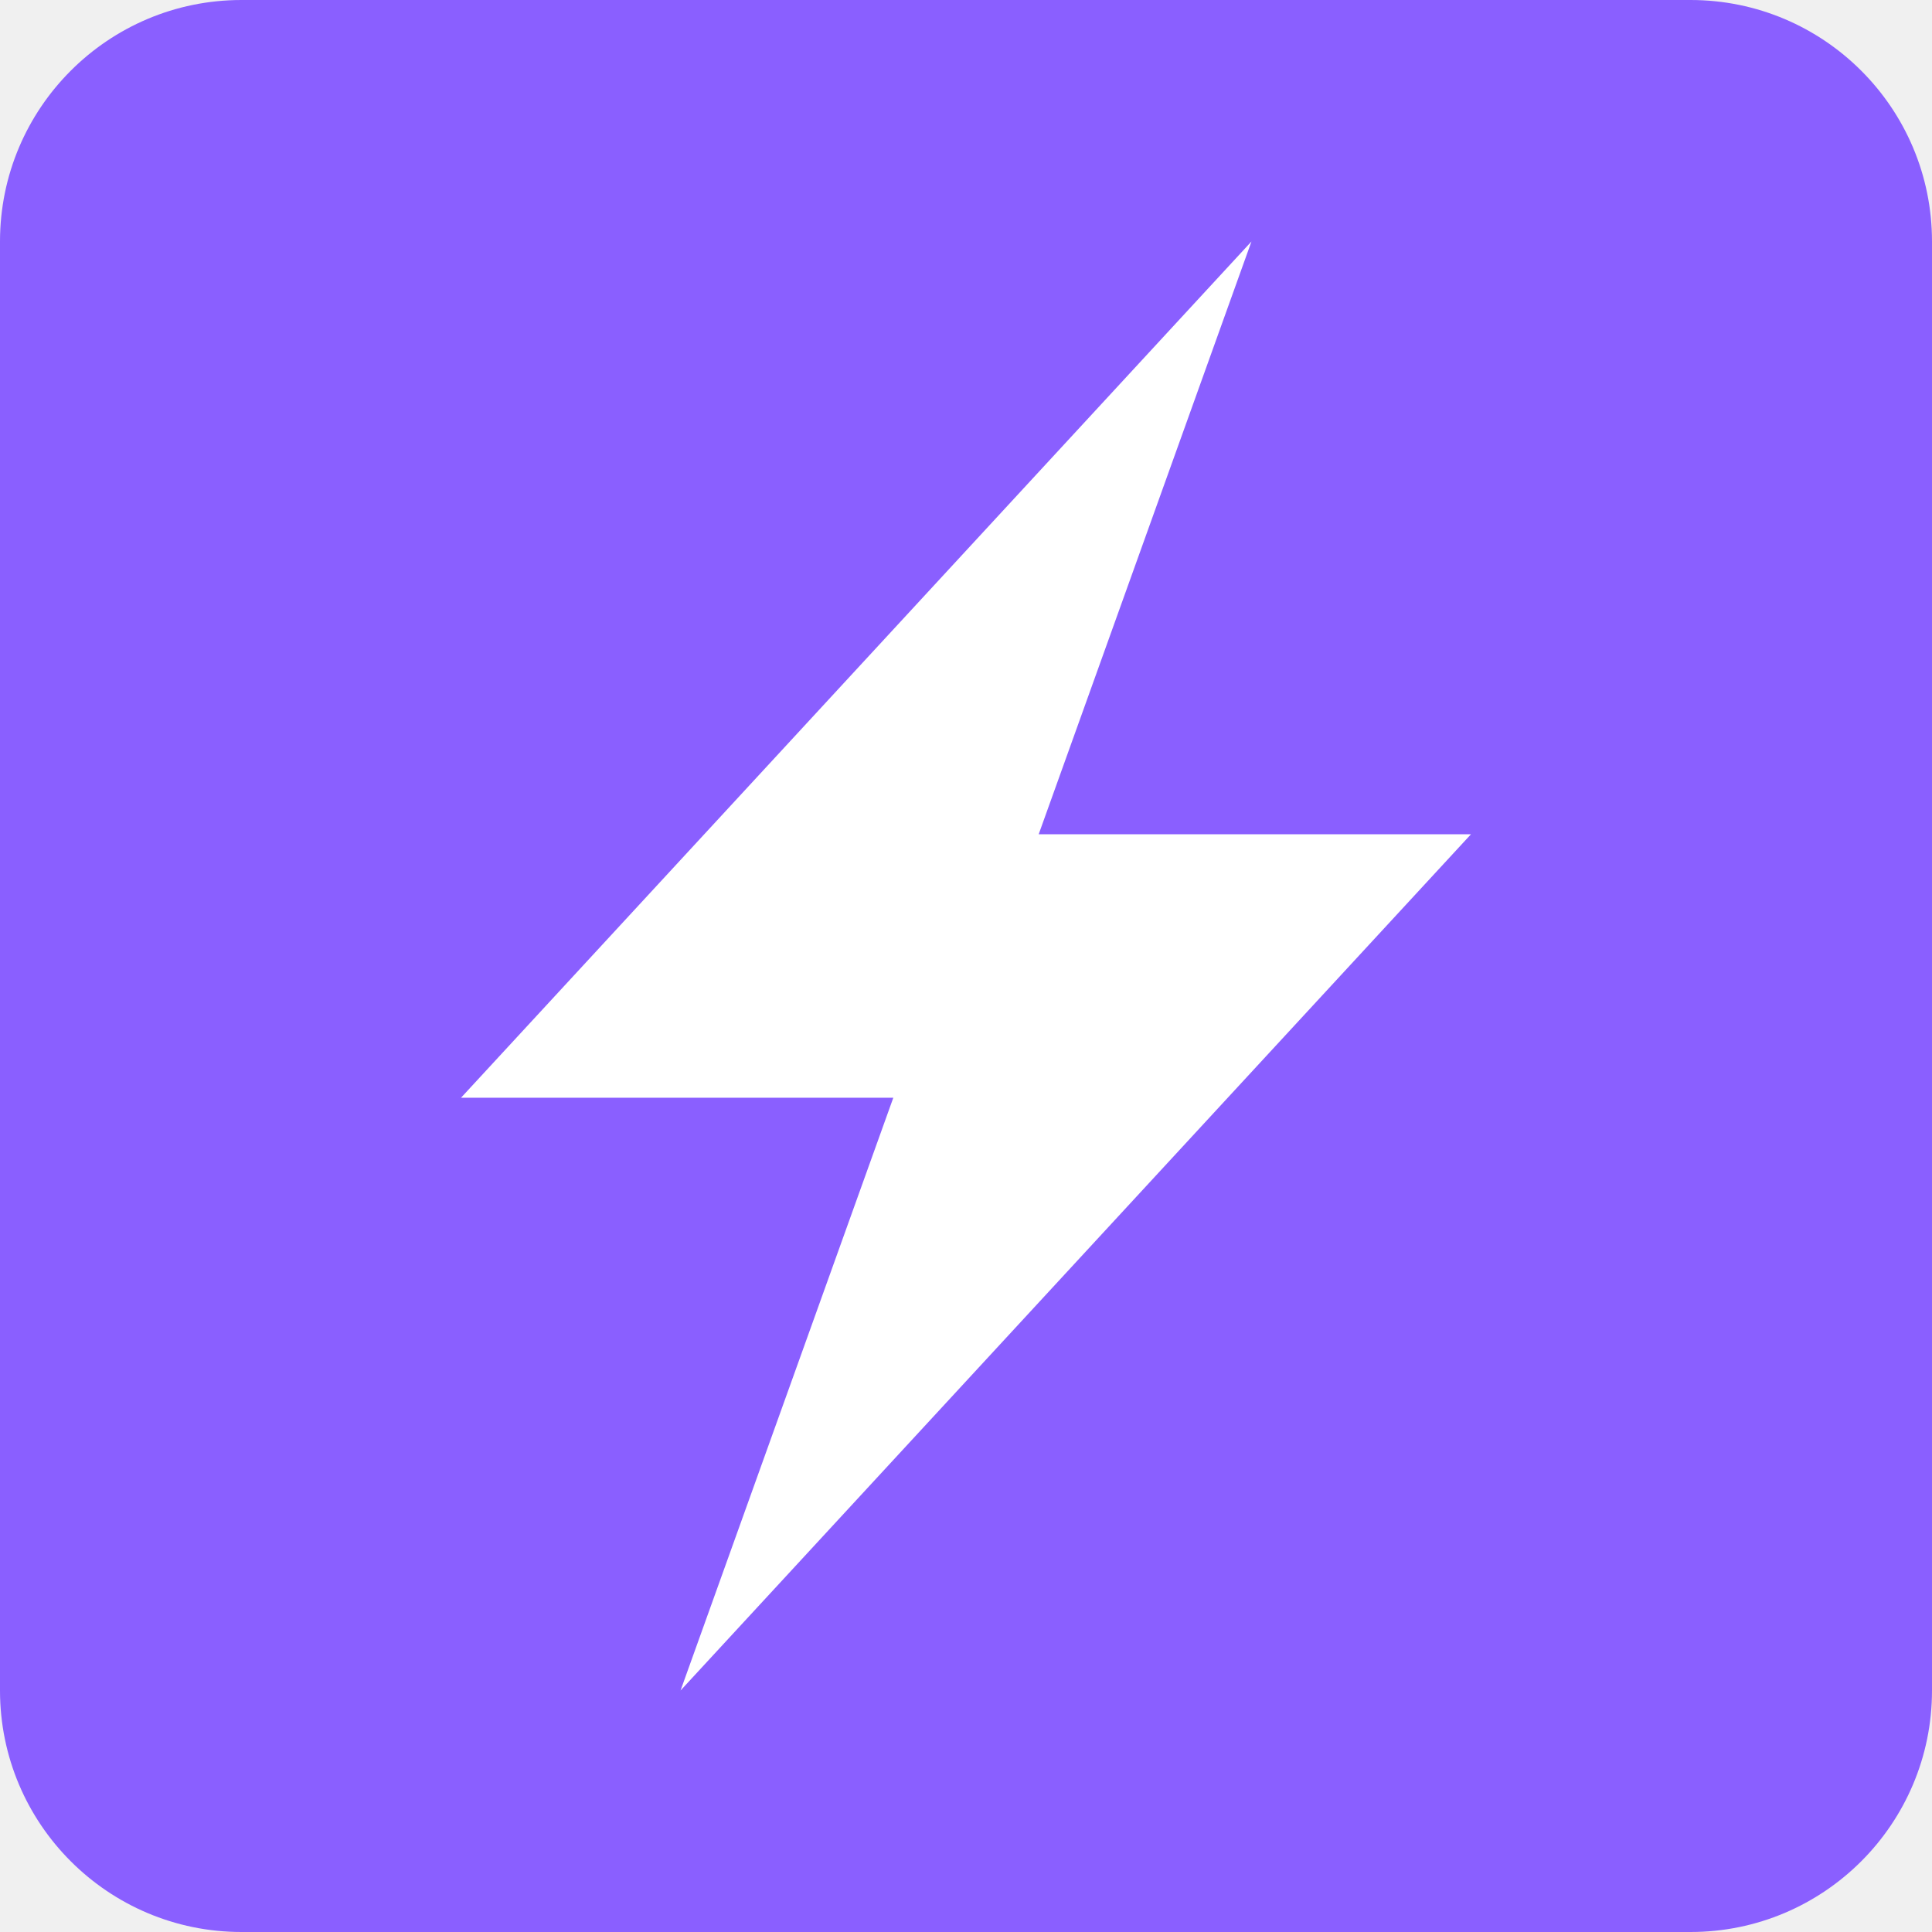
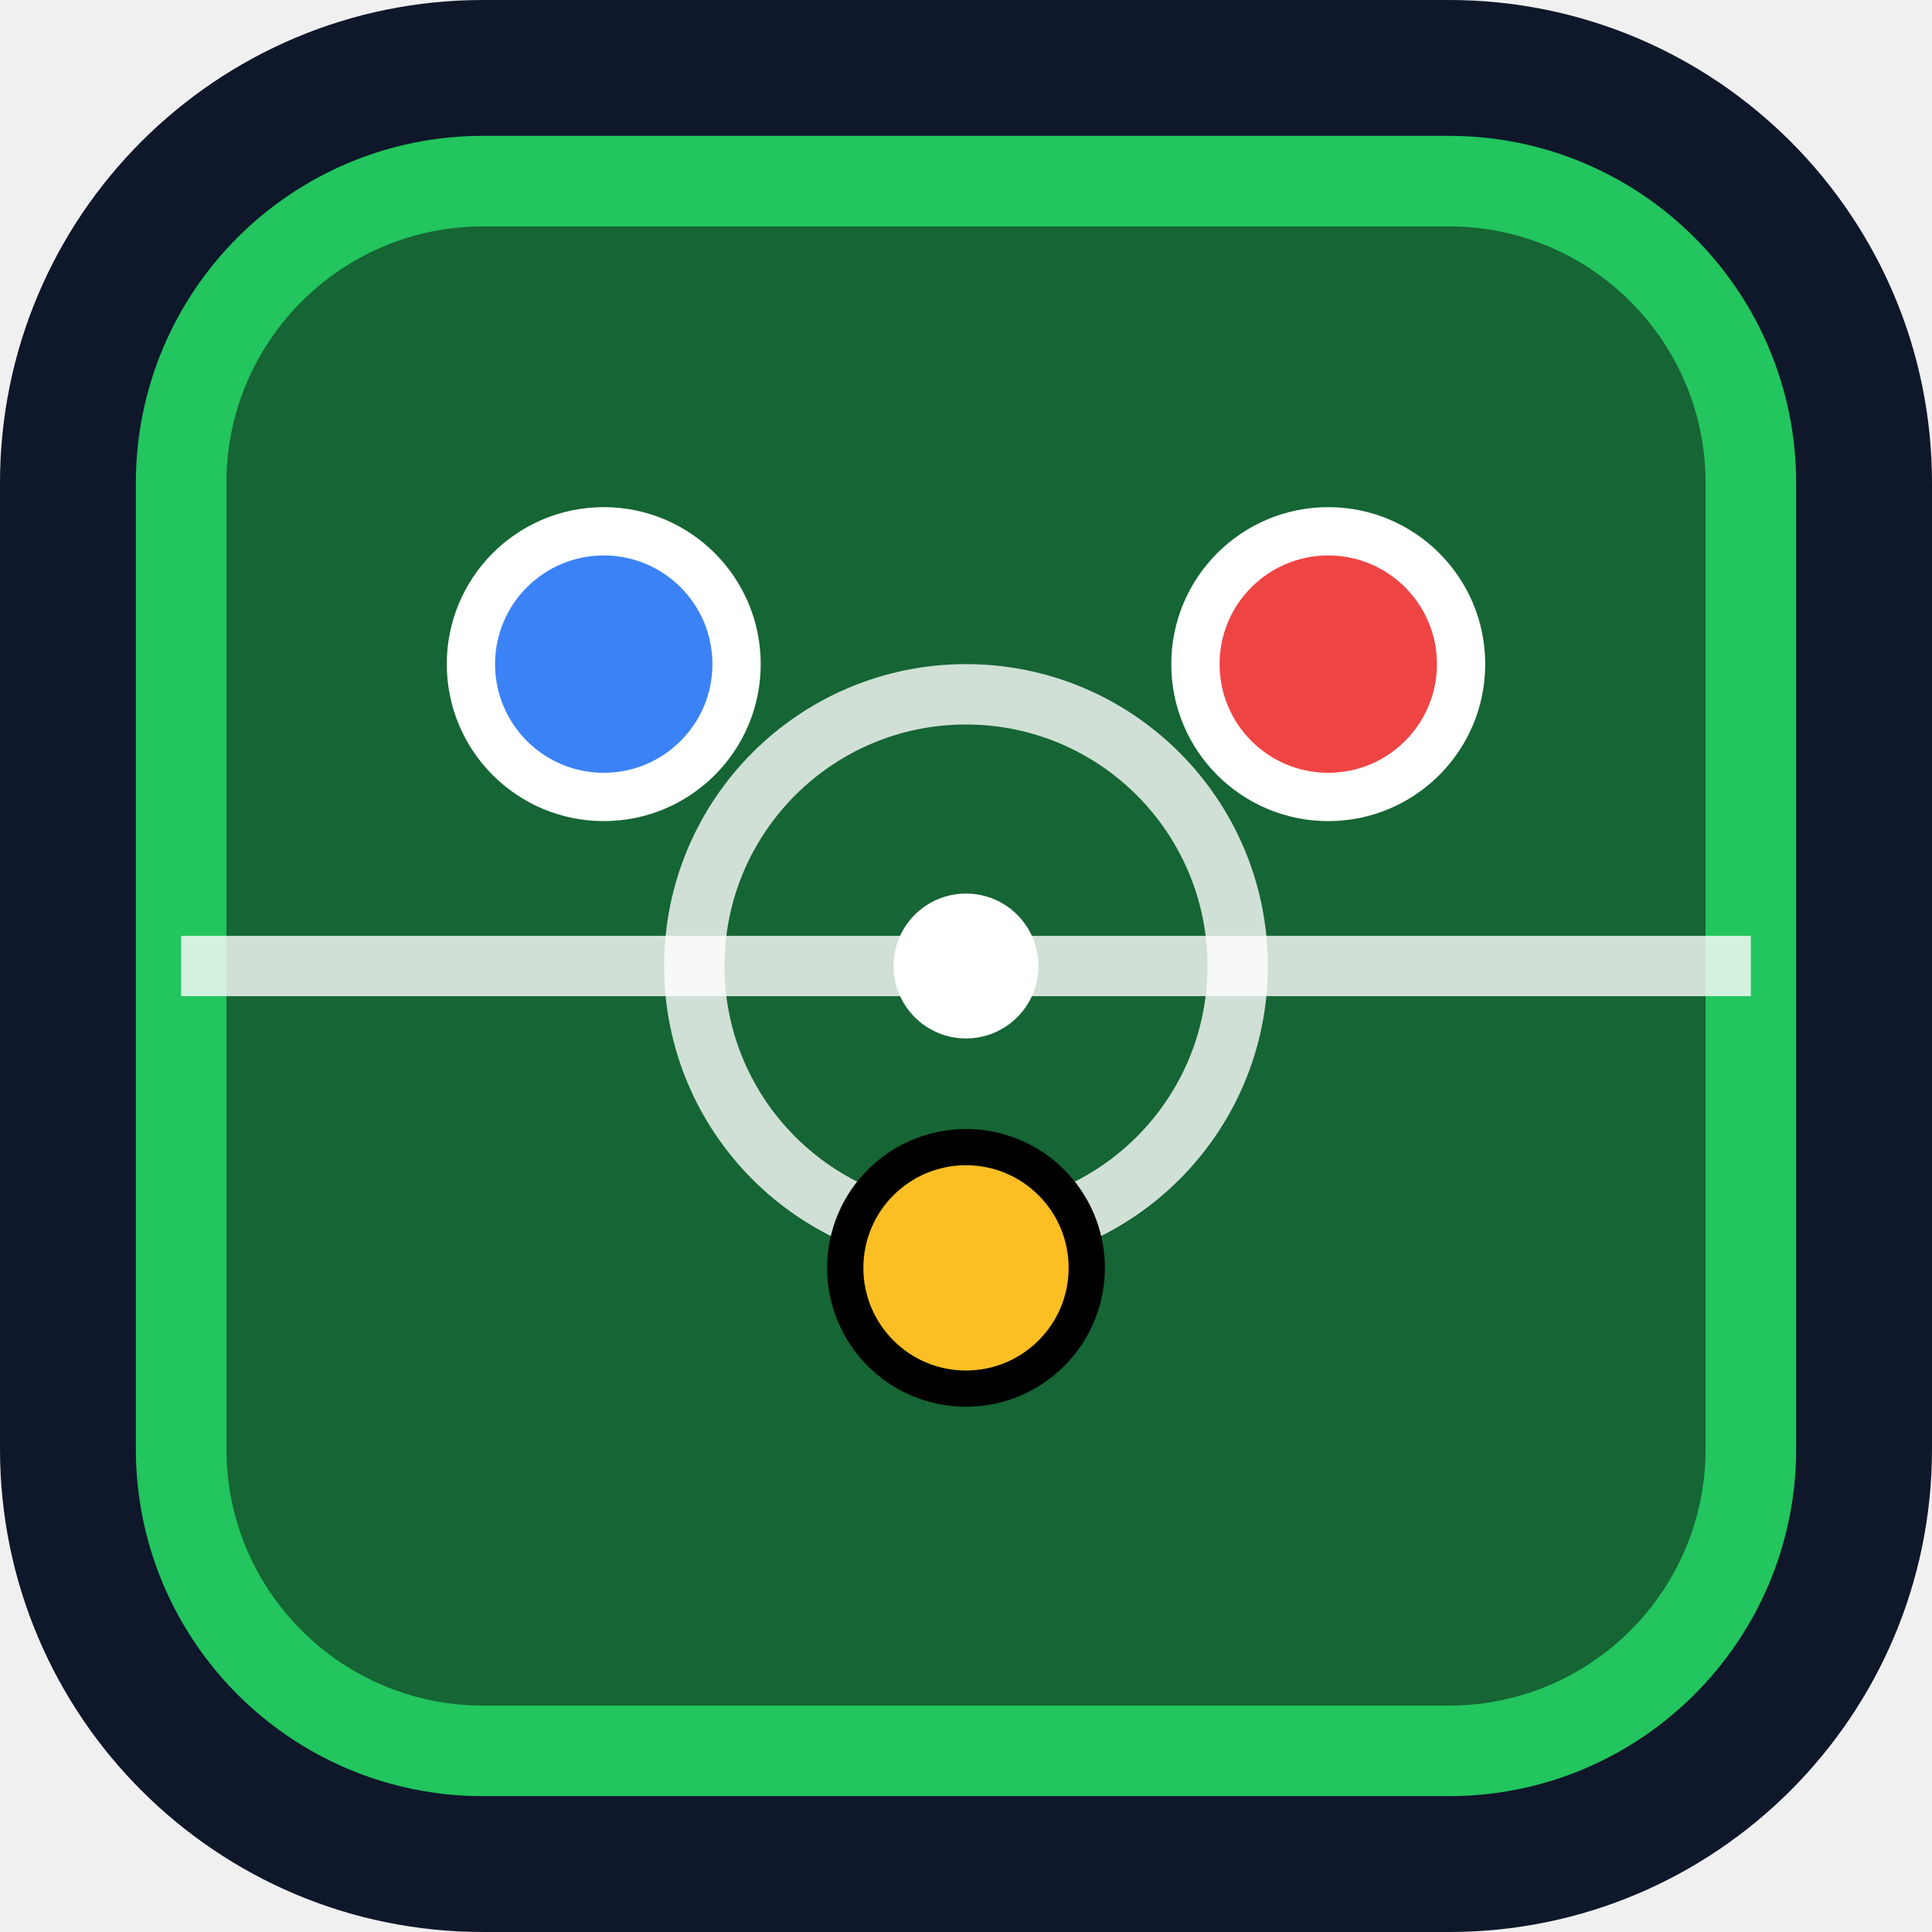
- <svg xmlns="http://www.w3.org/2000/svg" viewBox="0 0 16 16" width="16" height="16">
-   <rect width="16" height="16" rx="2" fill="#8A5FFF" />
-   <path d="M7.398 9.091h-3.58L10.364 2 8.602 6.909h3.58L5.636 14l1.762-4.909Z" fill="#fff" />
+ <svg xmlns="http://www.w3.org/2000/svg" viewBox="0 0 32 32" fill="none">
+   <rect width="32" height="32" rx="8" fill="#0f172a" />
+   <rect x="3" y="3" width="26" height="26" rx="5" fill="#166534" stroke="#22c55e" stroke-width="1.5" />
+   <circle cx="16" cy="16" r="4.5" stroke="#ffffff" stroke-width="1" stroke-opacity="0.8" fill="none" />
+   <line x1="3" y1="16" x2="29" y2="16" stroke="#ffffff" stroke-width="1" stroke-opacity="0.8" />
+   <circle cx="16" cy="16" r="1.2" fill="#ffffff" />
+   <circle cx="10" cy="11" r="2.2" fill="#3b82f6" stroke="#ffffff" stroke-width="0.8" />
+   <circle cx="22" cy="11" r="2.2" fill="#ef4444" stroke="#ffffff" stroke-width="0.8" />
+   <circle cx="16" cy="21" r="2" fill="#fbbf24" stroke="#000000" stroke-width="0.6" />
</svg>
